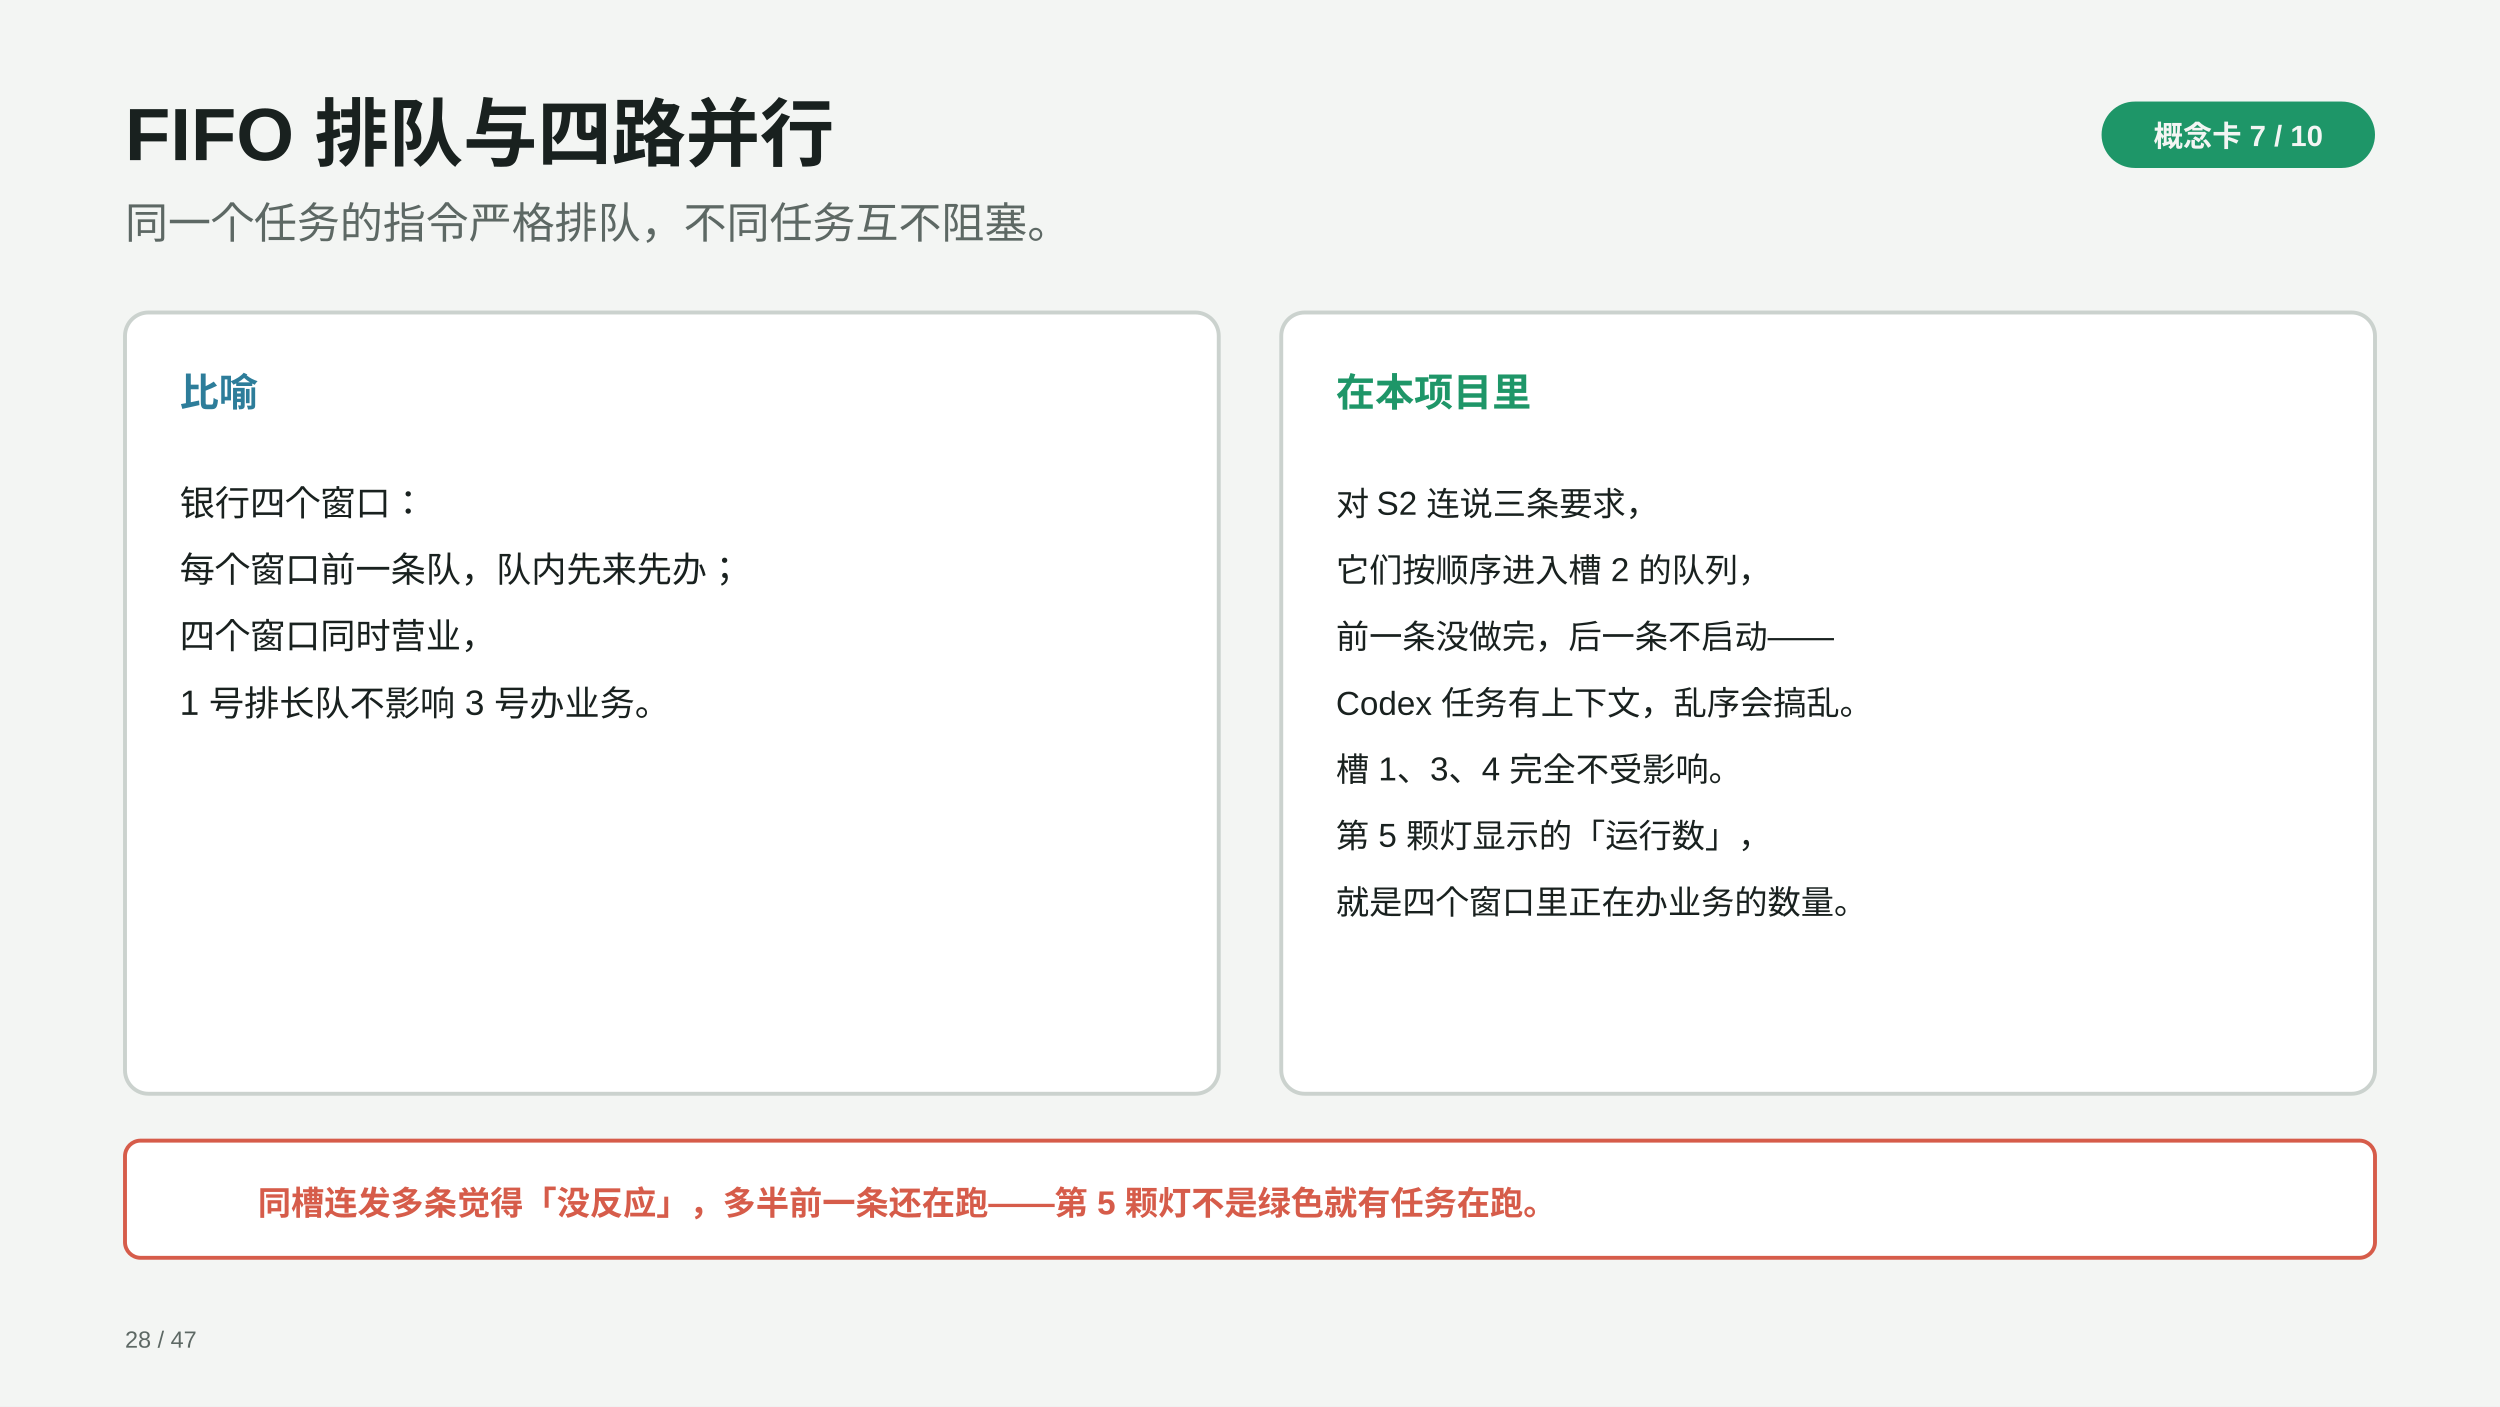
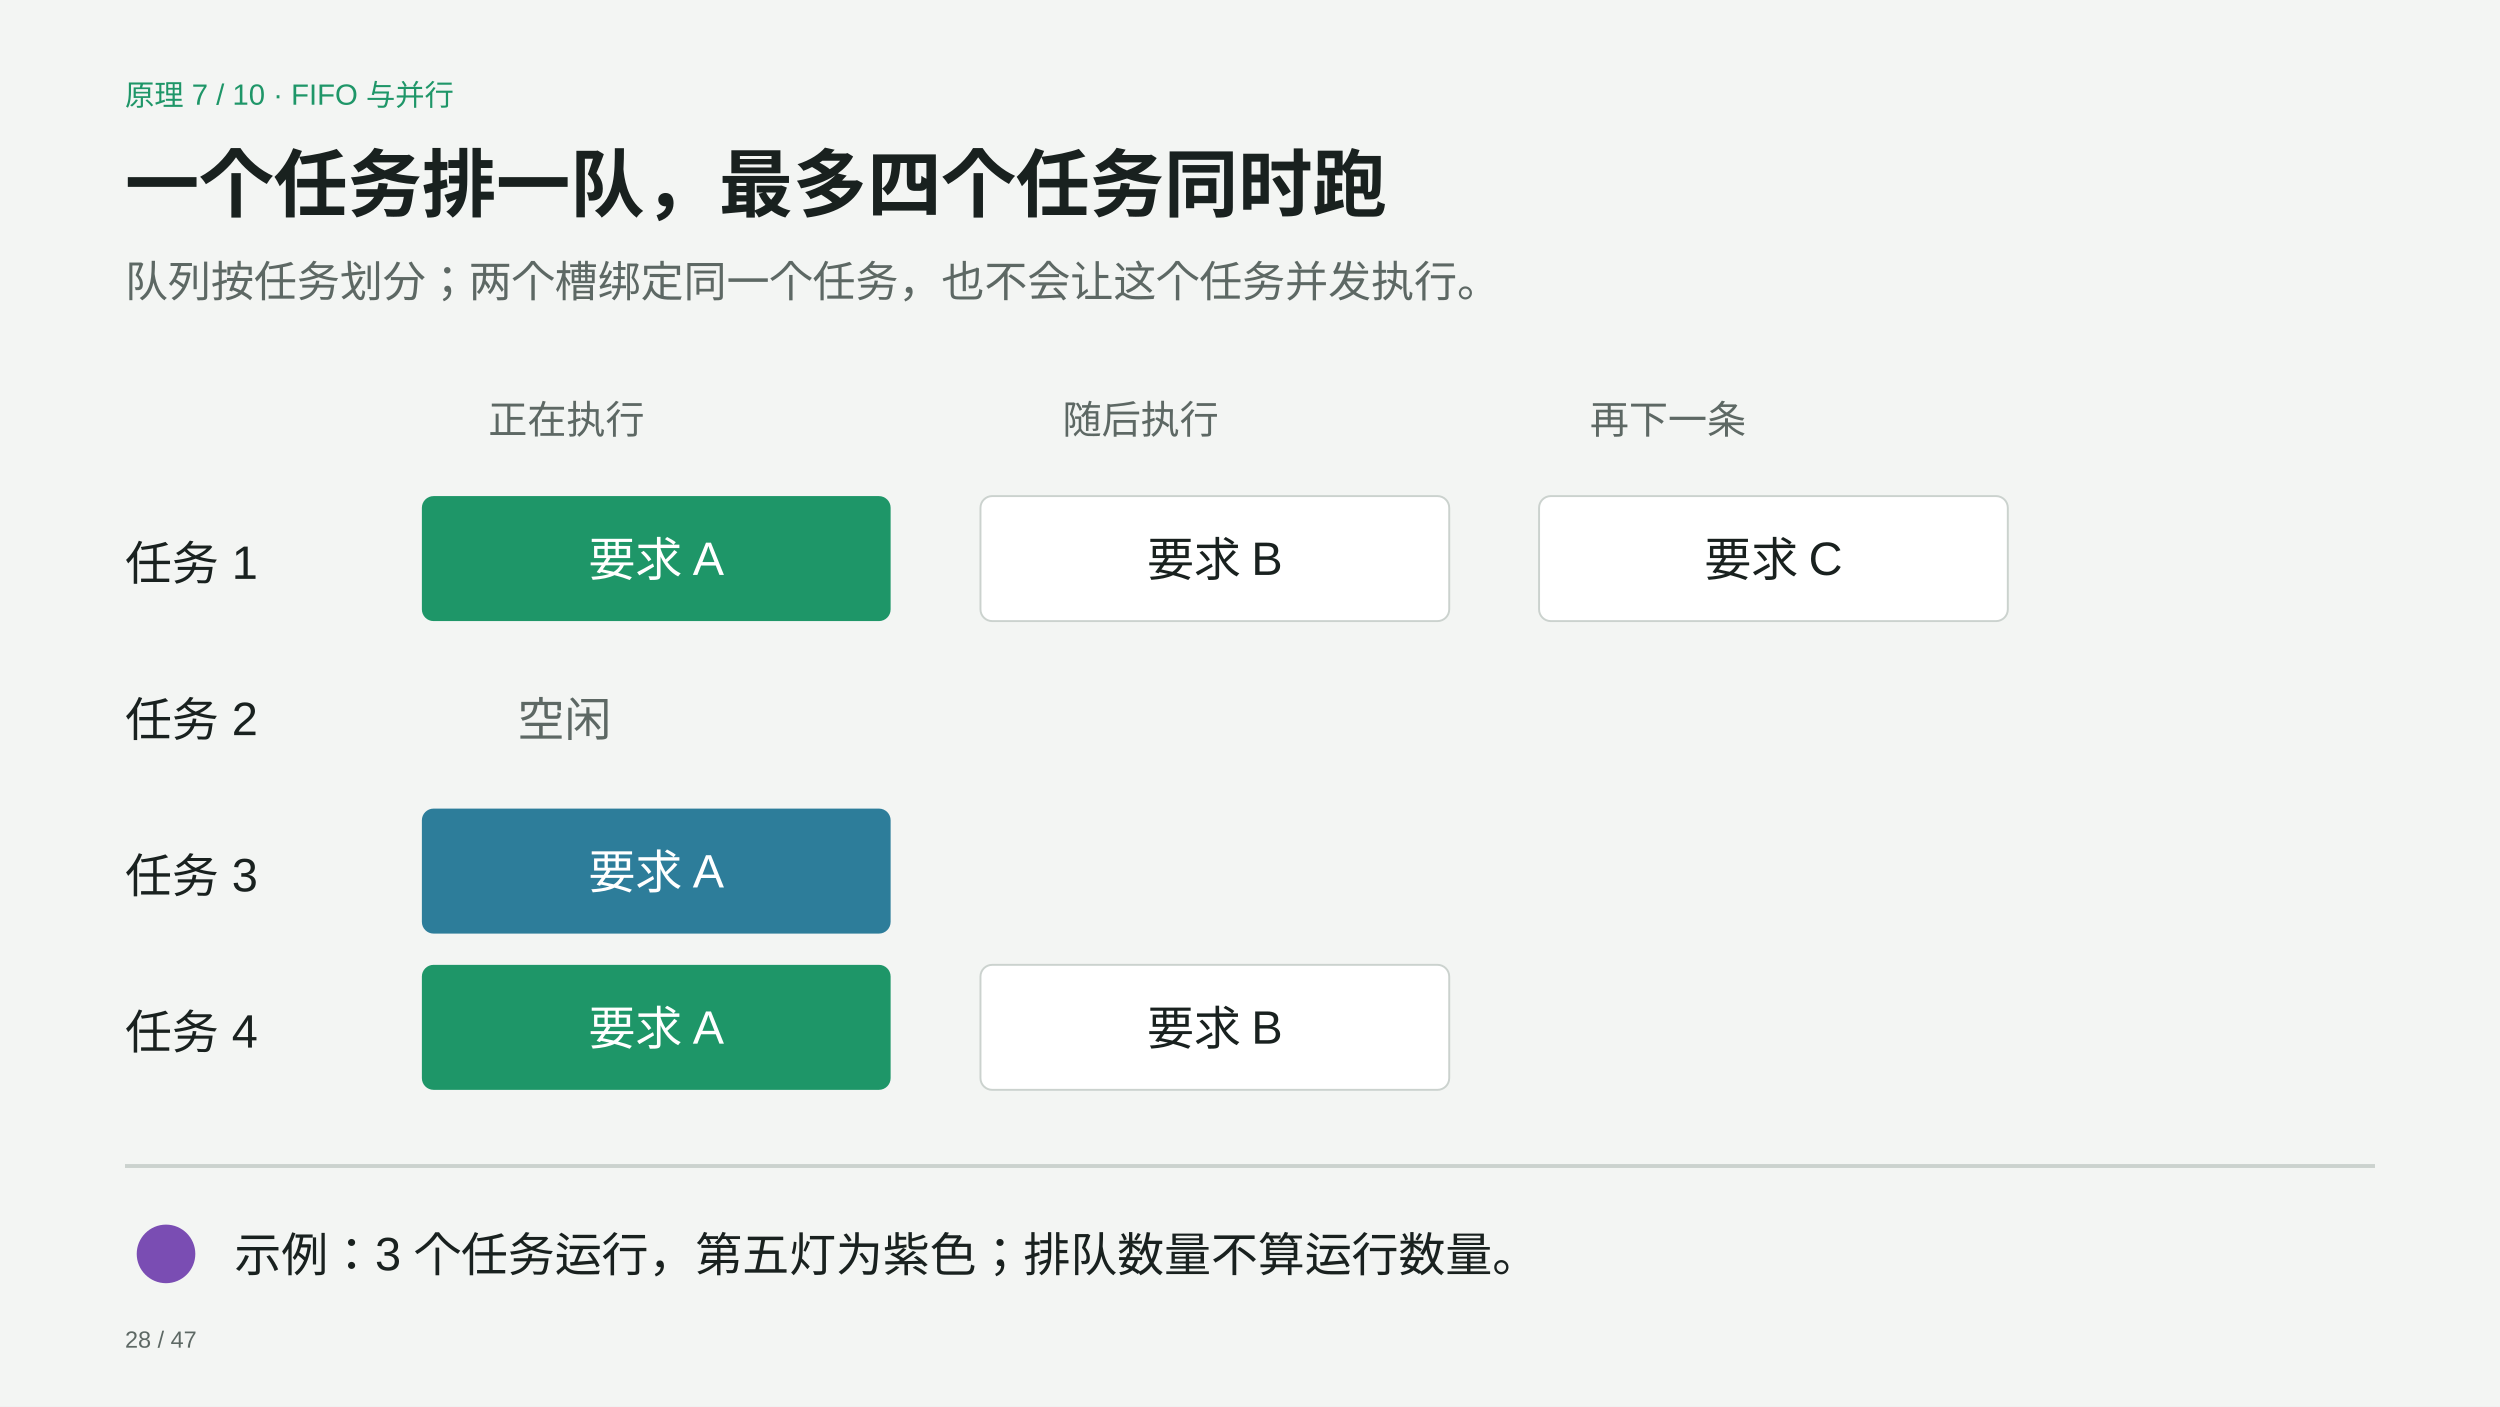
<svg xmlns="http://www.w3.org/2000/svg" width="1280" height="720" viewBox="0 0 1280 720">
-   <g id="background">
-     <rect width="1280" height="720" fill="#F3F5F3" />
-   </g>
-   <g id="badge">
-     <rect x="1076" y="52" width="140" height="34" rx="17" fill="#1E9668" />
-     <text x="1146" y="75" text-anchor="middle" font-family="Arial, Arial Unicode MS, Microsoft YaHei, sans-serif" font-size="15" font-weight="bold" fill="#F3F5F3">概念卡 7 / 10</text>
-   </g>
-   <g id="header">
-     <text x="64" y="82" font-family="Arial Black, Arial, Arial Unicode MS, Microsoft YaHei, sans-serif" font-size="38" font-weight="bold" fill="#19211F">FIFO 排队与四路并行</text>
-     <text x="64" y="122" font-family="Arial, Arial Unicode MS, Microsoft YaHei, sans-serif" font-size="22" fill="#5D6864">同一个任务的指令严格排队，不同任务互不阻塞。</text>
-   </g>
-   <g id="metaphor">
-     <rect x="64" y="160" width="560" height="400" rx="12" fill="#FFFFFF" stroke="#CBD2CE" stroke-width="2" />
-     <text x="92" y="208" font-family="Arial, Arial Unicode MS, Microsoft YaHei, sans-serif" font-size="20" font-weight="bold" fill="#2D7D9A">比喻</text>
-     <use data-icon="phosphor-duotone/queue" x="528" y="184" width="56" height="56" fill="#2D7D9A" />
-     <text x="92" y="264" font-family="Arial, Arial Unicode MS, Microsoft YaHei, sans-serif" font-size="18" fill="#19211F">银行四个窗口：</text>
-     <text x="92" y="298" font-family="Arial, Arial Unicode MS, Microsoft YaHei, sans-serif" font-size="18" fill="#19211F">每个窗口前一条队，队内先来先办；</text>
-     <text x="92" y="332" font-family="Arial, Arial Unicode MS, Microsoft YaHei, sans-serif" font-size="18" fill="#19211F">四个窗口同时营业，</text>
-     <text x="92" y="366" font-family="Arial, Arial Unicode MS, Microsoft YaHei, sans-serif" font-size="18" fill="#19211F">1 号排长队不影响 3 号办业务。</text>
-   </g>
-   <g id="project">
-     <rect x="656" y="160" width="560" height="400" rx="12" fill="#FFFFFF" stroke="#CBD2CE" stroke-width="2" />
-     <text x="684" y="208" font-family="Arial, Arial Unicode MS, Microsoft YaHei, sans-serif" font-size="20" font-weight="bold" fill="#1E9668">在本项目里</text>
-     <use data-icon="phosphor-duotone/keyboard" x="1120" y="184" width="56" height="56" fill="#1E9668" />
-     <text x="684" y="264" font-family="Arial, Arial Unicode MS, Microsoft YaHei, sans-serif" font-size="17" fill="#19211F">对 S2 连说三条要求，</text>
-     <text x="684" y="298" font-family="Arial, Arial Unicode MS, Microsoft YaHei, sans-serif" font-size="17" fill="#19211F">它们按顺序进入槽 2 的队列，</text>
-     <text x="684" y="332" font-family="Arial, Arial Unicode MS, Microsoft YaHei, sans-serif" font-size="17" fill="#19211F">前一条没做完，后一条不启动——</text>
-     <text x="684" y="366" font-family="Arial, Arial Unicode MS, Microsoft YaHei, sans-serif" font-size="17" fill="#19211F">Codex 任务有上下文，乱序会搞乱。</text>
-     <text x="684" y="400" font-family="Arial, Arial Unicode MS, Microsoft YaHei, sans-serif" font-size="17" fill="#19211F">槽 1、3、4 完全不受影响。</text>
-     <text x="684" y="434" font-family="Arial, Arial Unicode MS, Microsoft YaHei, sans-serif" font-size="17" fill="#19211F">第 5 颗灯显示的「运行数」，</text>
-     <text x="684" y="468" font-family="Arial, Arial Unicode MS, Microsoft YaHei, sans-serif" font-size="17" fill="#19211F">就是四个窗口里正在办业务的数量。</text>
-   </g>
-   <g id="pitfall">
-     <rect x="64" y="584" width="1152" height="60" rx="8" fill="#FFFFFF" stroke="#D65C4A" stroke-width="2" />
-     <use data-icon="phosphor-duotone/warning-circle" x="88" y="600" width="28" height="28" fill="#D65C4A" />
-     <text x="132" y="622" font-family="Arial, Arial Unicode MS, Microsoft YaHei, sans-serif" font-size="17" font-weight="bold" fill="#D65C4A">同槽连发多条觉得「没反应」，多半前一条还在跑——第 5 颗灯不是绿色就有任务在跑。</text>
-   </g>
-   <g id="footer">
-     <text x="64" y="690" font-family="Arial, Arial Unicode MS, Microsoft YaHei, sans-serif" font-size="12" fill="#5D6864">28 / 47</text>
+   <rect width="1280" height="720" fill="#F3F5F3" />
+   <g id="content" font-family="Arial, Arial Unicode MS, Microsoft YaHei, sans-serif" fill="#19211F">
+     <text x="64" y="54" font-size="15" fill="#1E9668">原理 7 / 10 · FIFO 与并行</text>
+     <text x="64" y="108" font-size="38" font-weight="bold">一个任务排一队，最多四个任务同时跑</text>
+     <text x="64" y="152" font-size="22" fill="#5D6864">队列按任务划分；两个槽绑定同一个任务，也不会让这个任务并发执行。</text>
+     <text x="250" y="222" font-size="20" fill="#5D6864">正在执行</text>
+     <text x="544" y="222" font-size="20" fill="#5D6864">随后执行</text>
+     <text x="814" y="222" font-size="20" fill="#5D6864">再下一条</text>
+     <g font-size="24">
+       <text x="64" y="297">任务 1</text>
+       <text x="64" y="377">任务 2</text>
+       <text x="64" y="457">任务 3</text>
+       <text x="64" y="537">任务 4</text>
+     </g>
+     <rect x="216" y="254" width="240" height="64" rx="6" fill="#1E9668" />
+     <rect x="502" y="254" width="240" height="64" rx="6" fill="#FFFFFF" stroke="#CBD2CE" />
+     <rect x="788" y="254" width="240" height="64" rx="6" fill="#FFFFFF" stroke="#CBD2CE" />
+     <rect x="216" y="414" width="240" height="64" rx="6" fill="#2D7D9A" />
+     <rect x="216" y="494" width="240" height="64" rx="6" fill="#1E9668" />
+     <rect x="502" y="494" width="240" height="64" rx="6" fill="#FFFFFF" stroke="#CBD2CE" />
+     <g font-size="24" text-anchor="middle">
+       <text x="336" y="295" fill="#FFFFFF">要求 A</text>
+       <text x="622" y="295">要求 B</text>
+       <text x="908" y="295">要求 C</text>
+       <text x="336" y="455" fill="#FFFFFF">要求 A</text>
+       <text x="336" y="535" fill="#FFFFFF">要求 A</text>
+       <text x="622" y="535">要求 B</text>
+     </g>
+     <text x="265" y="377" font-size="24" fill="#5D6864">空闲</text>
+     <path d="M64 597 H1216" stroke="#CBD2CE" stroke-width="2" />
+     <circle cx="85" cy="642" r="15" fill="#7A4DB3" />
+     <text x="120" y="651" font-size="24">示例：3 个任务运行，第五灯为紫色；排队数量不算运行数量。</text>
+     <text x="64" y="690" font-size="12" fill="#5D6864">28 / 47</text>
  </g>
</svg>
